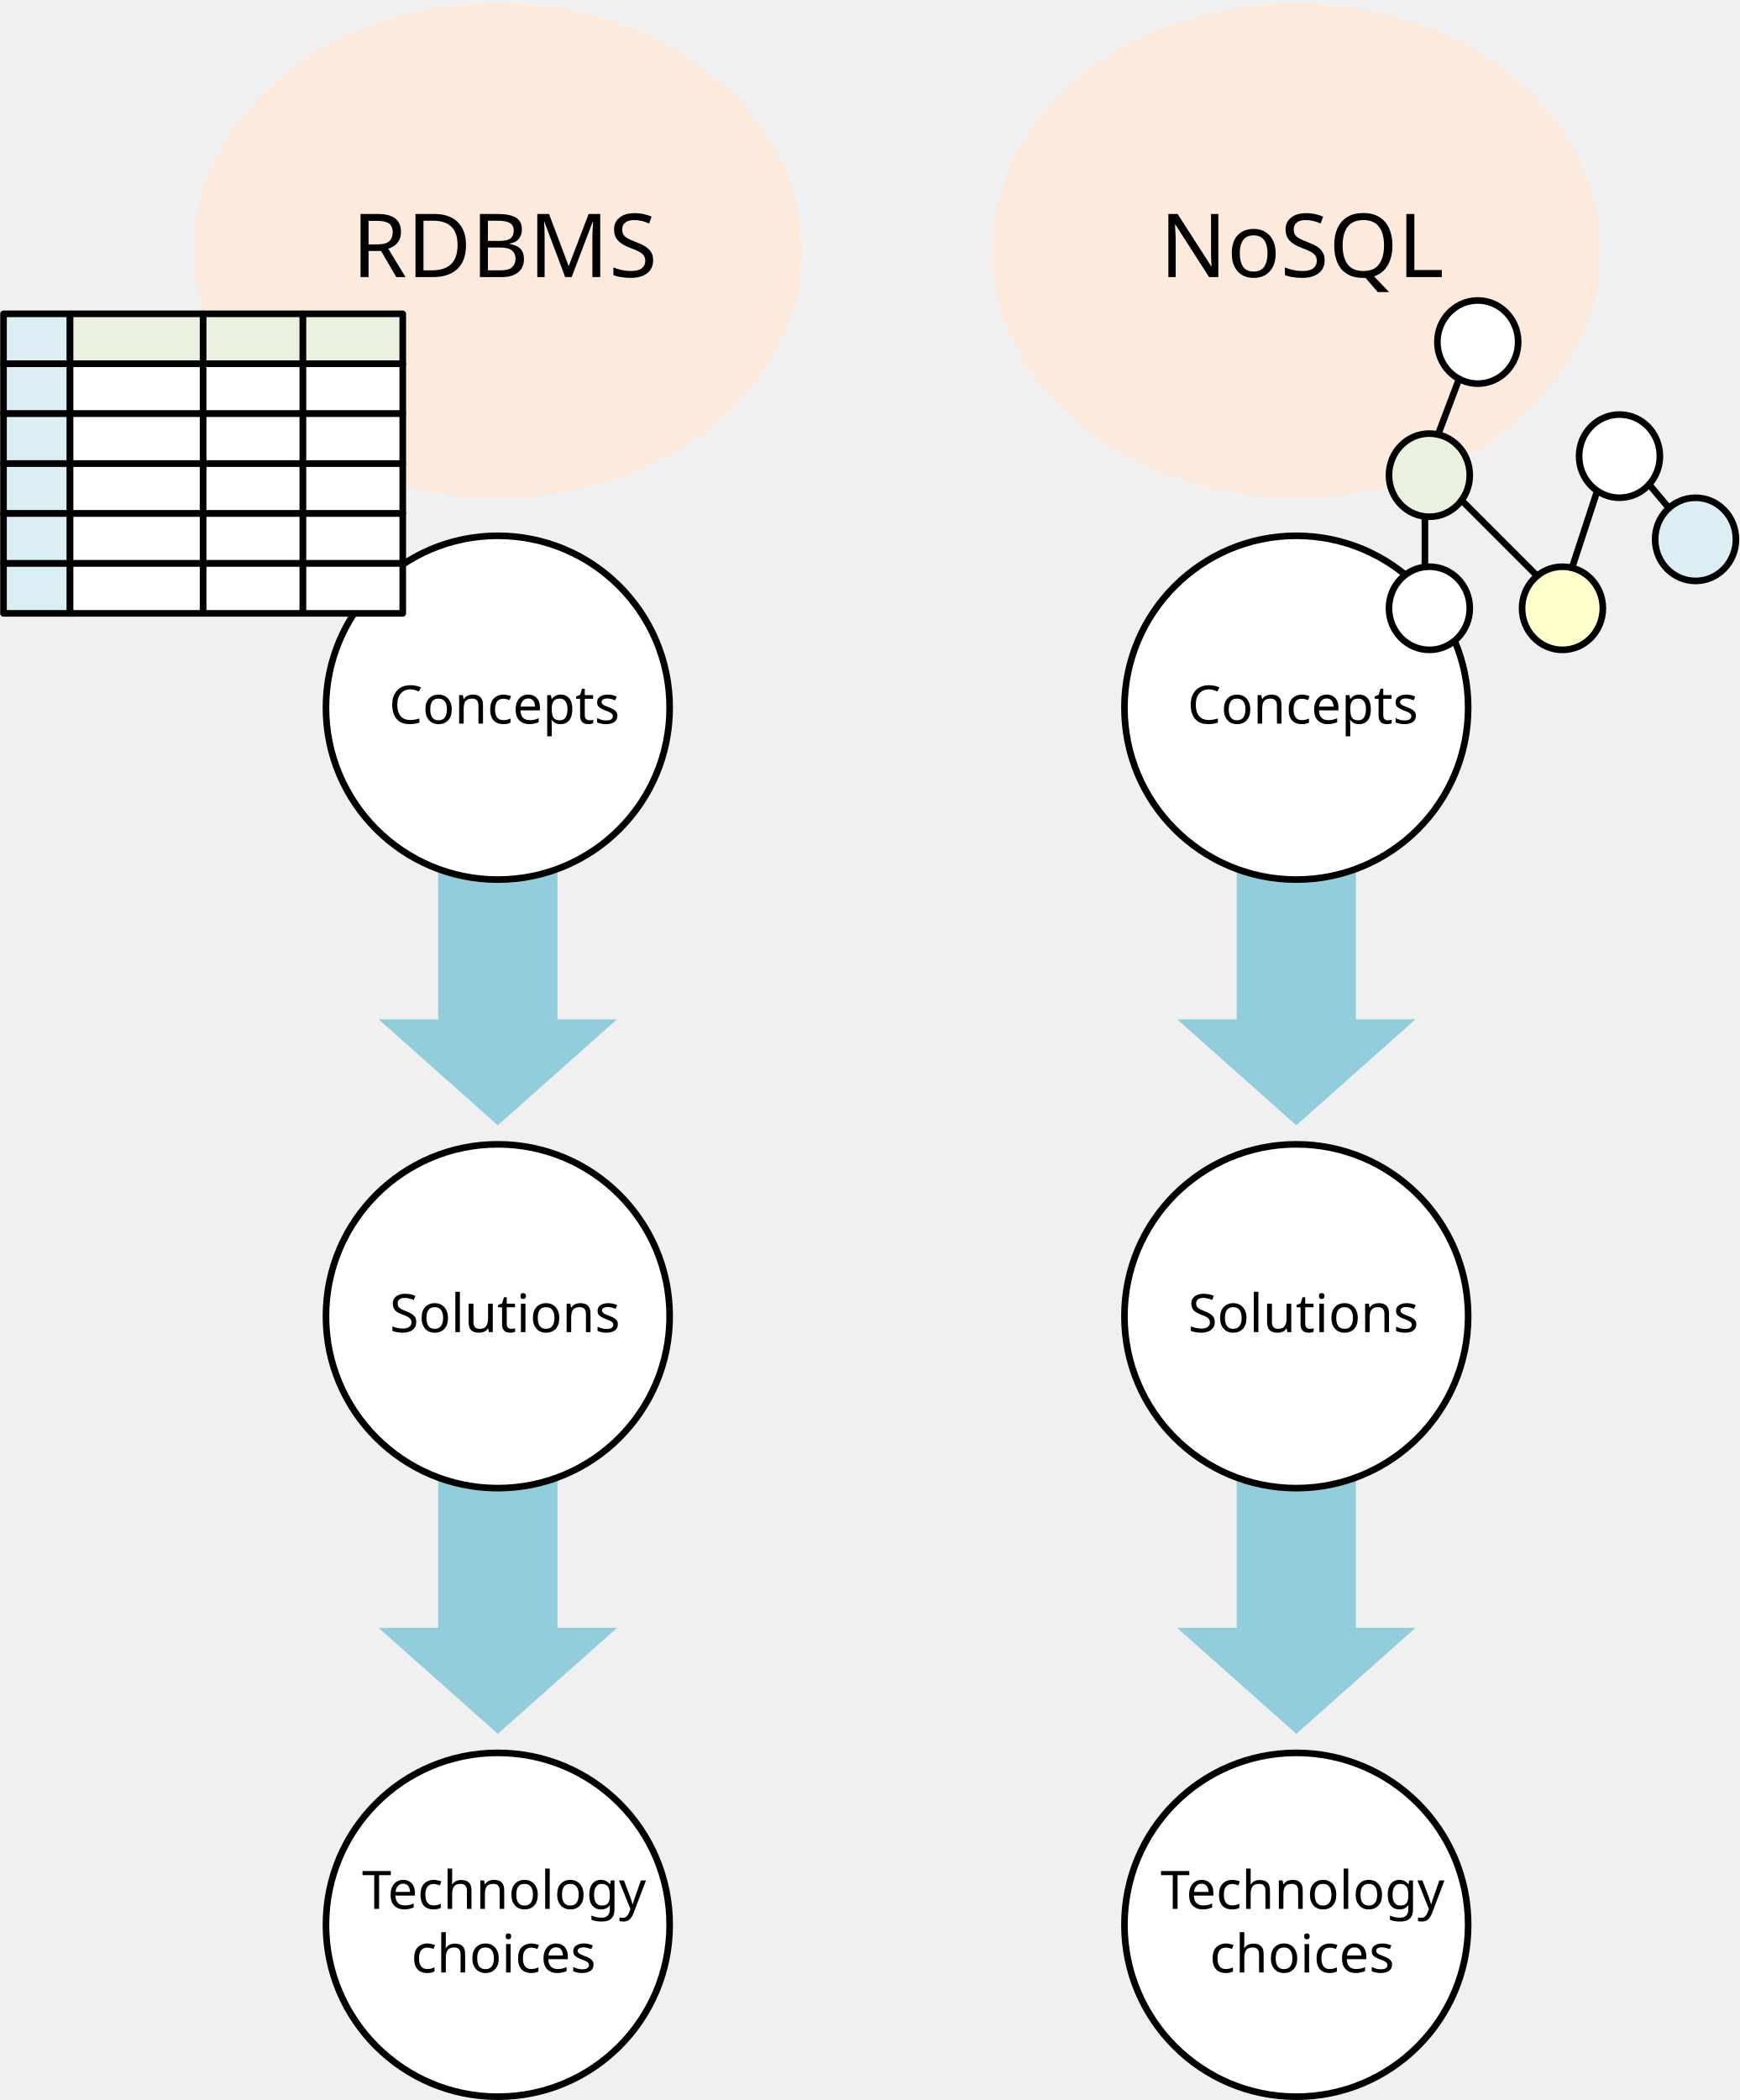
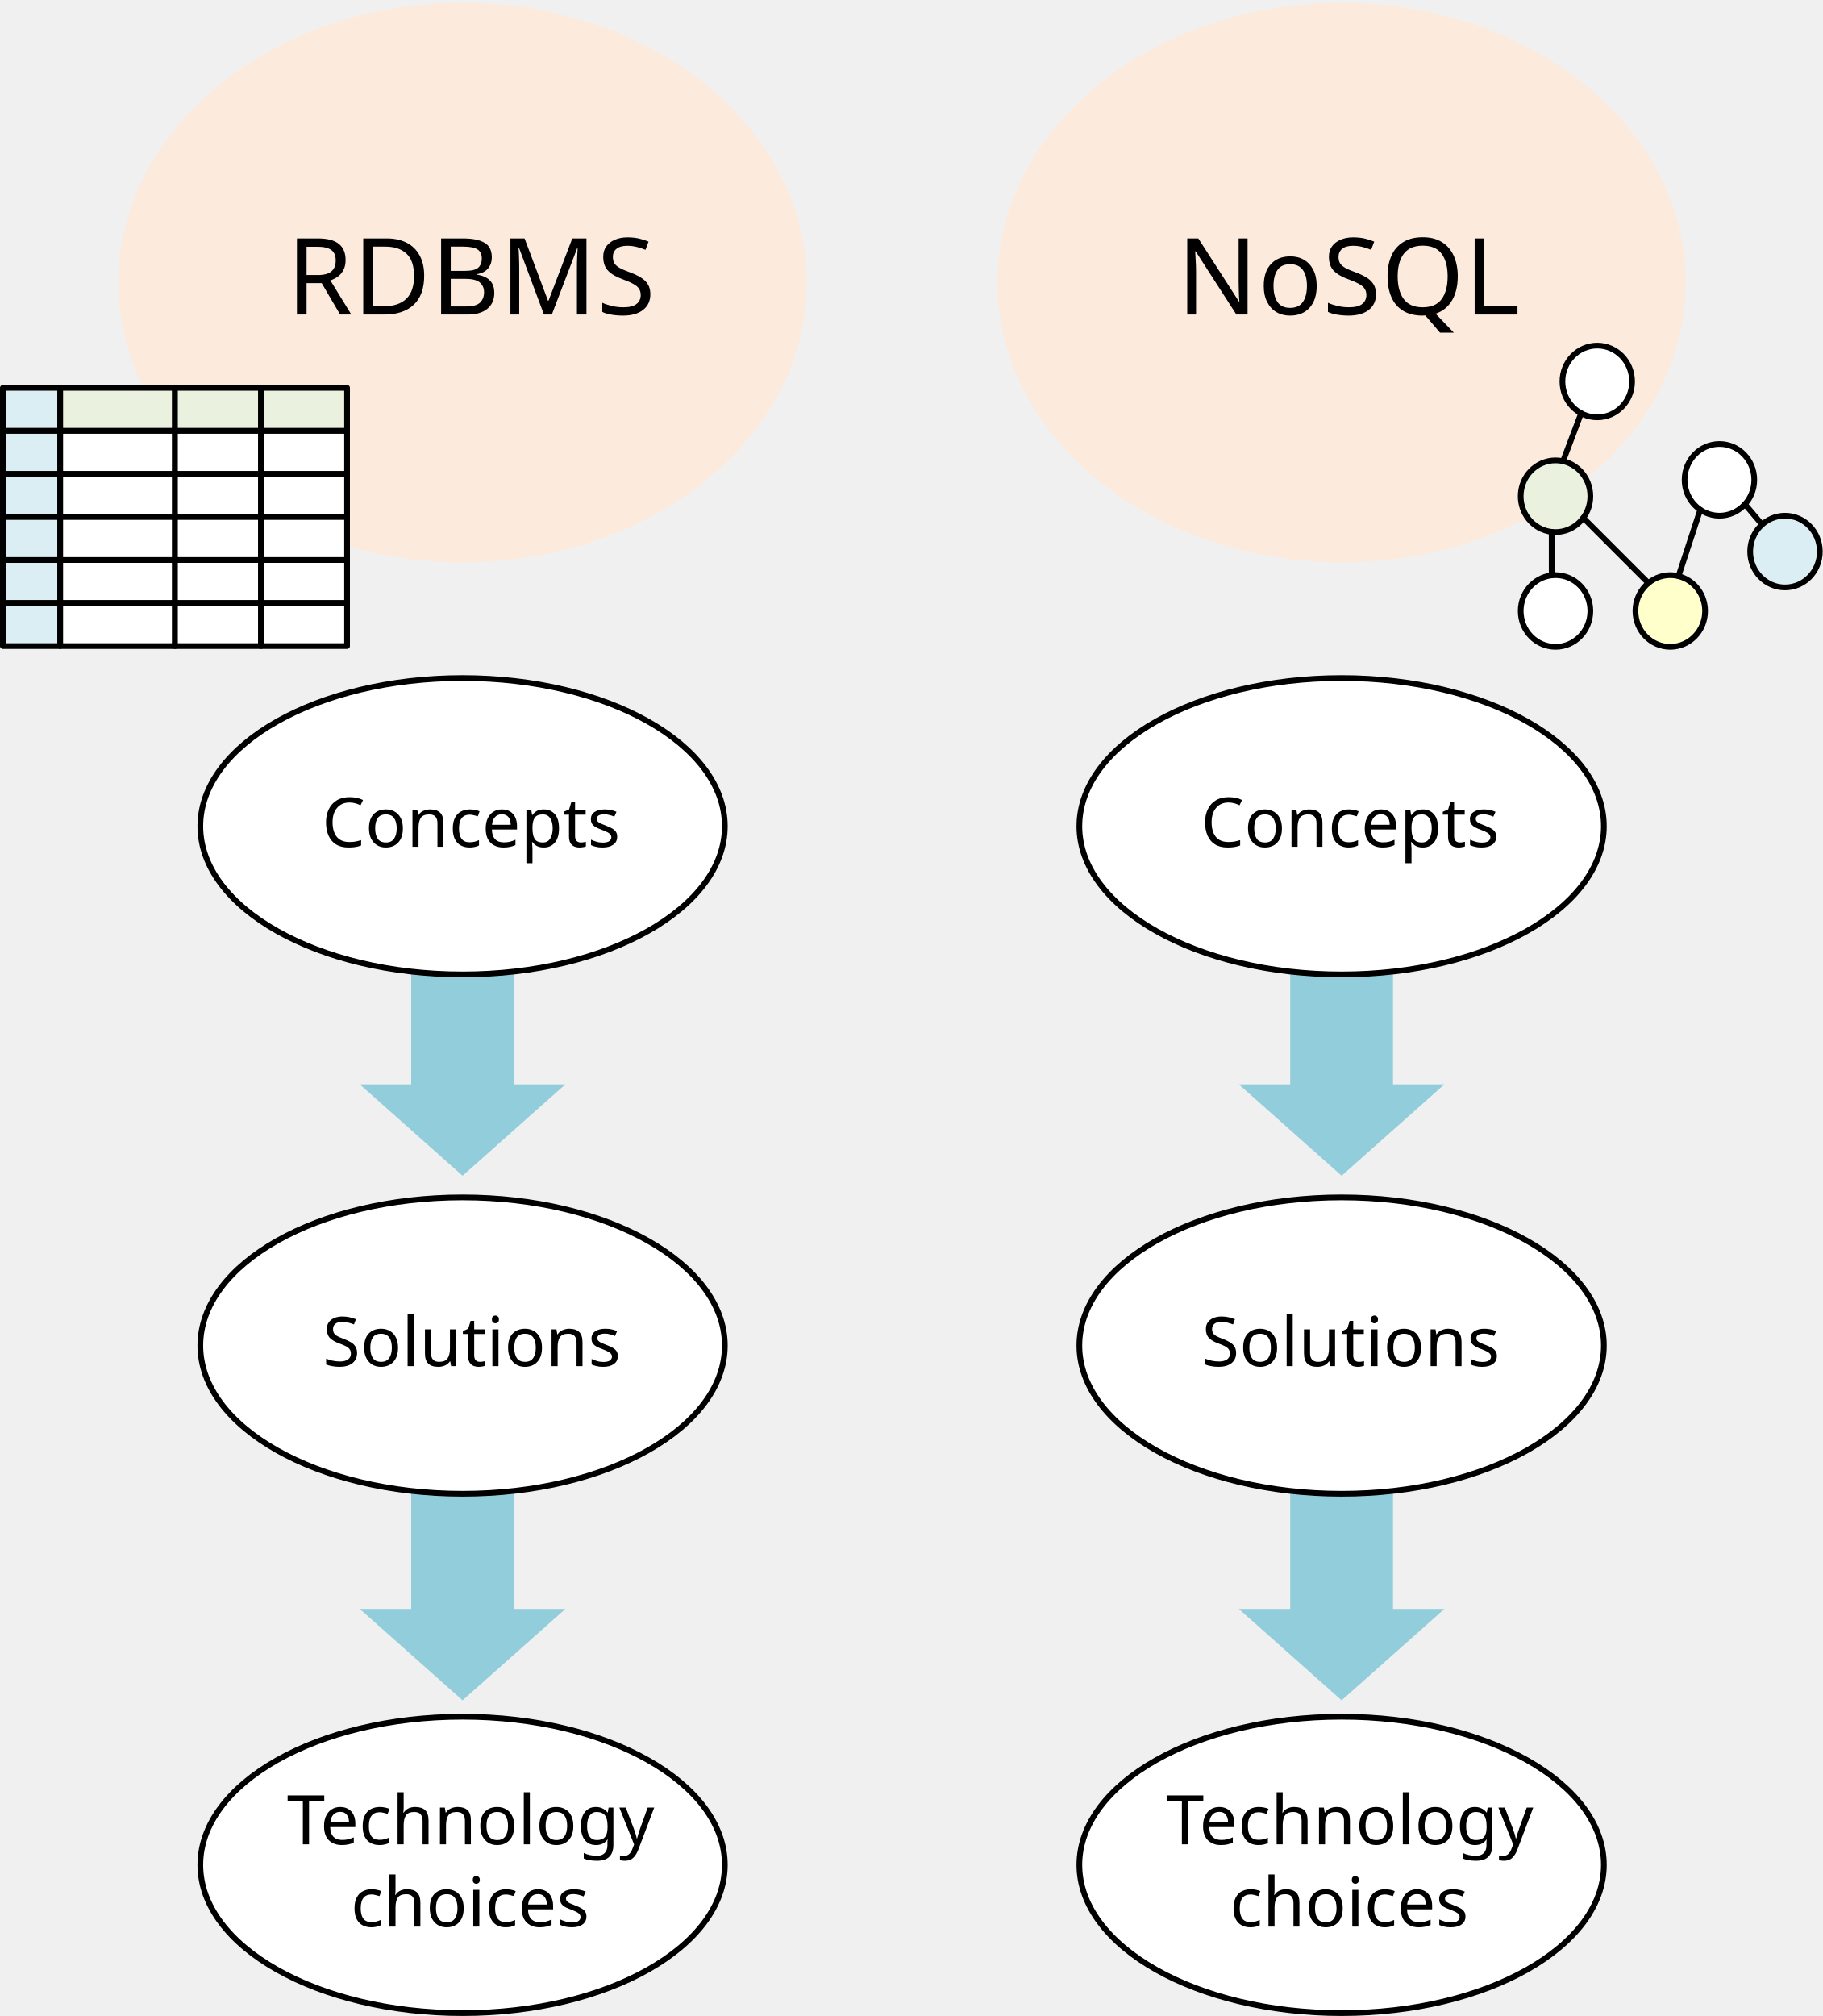
- <svg xmlns="http://www.w3.org/2000/svg" width="2.735in" height="3.301in" viewBox="0 0 196.89 237.689" xml:space="preserve" color-interpolation-filters="sRGB" class="st11">
+ <svg xmlns="http://www.w3.org/2000/svg" width="3.324in" height="3.676in" viewBox="0 0 239.351 264.689" xml:space="preserve" color-interpolation-filters="sRGB" class="st11">
  <style type="text/css">
	
		.st1 {fill:#fcebdd;stroke:none;stroke-linecap:round;stroke-linejoin:round;stroke-width:0.75}
- 		.st2 {fill:#000000;font-family:Segoe UI;font-size:0.833em}
+ 		.st2 {fill:#000000;font-family:Segoe UI;font-size:1.167em}
		.st3 {fill:#92cddc;stroke:none;stroke-linecap:round;stroke-linejoin:round;stroke-width:0.24}
		.st4 {fill:#ffffff;stroke:#000000;stroke-linecap:round;stroke-linejoin:round;stroke-width:0.75}
- 		.st5 {fill:#000000;font-family:Segoe UI;font-size:0.5em}
+ 		.st5 {fill:#000000;font-family:Segoe UI;font-size:0.75em}
		.st6 {font-size:1em}
		.st7 {fill:#dbeef3;stroke:#000000;stroke-linecap:round;stroke-linejoin:round;stroke-width:0.75}
		.st8 {fill:#ebf1df;stroke:#000000;stroke-linecap:round;stroke-linejoin:round;stroke-width:0.75}
		.st9 {fill:#ffffcc;stroke:#000000;stroke-linecap:round;stroke-linejoin:round;stroke-width:0.75}
		.st10 {stroke:#000000;stroke-linecap:round;stroke-linejoin:round;stroke-width:0.75}
		.st11 {fill:none;fill-rule:evenodd;font-size:12px;overflow:visible;stroke-linecap:square;stroke-miterlimit:3}
	
	</style>
  <g>
-     <g id="shape71-1" transform="translate(21.8993,-181.35)">
-       <ellipse cx="34.439" cy="209.707" rx="34.439" ry="27.982" class="st1" />
-       <text x="17.93" y="212.71" class="st2">RDBMS</text>
-     </g>
-     <g id="shape72-4" transform="translate(112.301,-181.35)">
-       <ellipse cx="34.439" cy="209.707" rx="34.439" ry="27.982" class="st1" />
-       <text x="18.99" y="212.71" class="st2">NoSQL</text>
-     </g>
-     <g id="group87-7" transform="translate(36.8807,-0.375)">
-       <g id="shape83-8" transform="translate(-218.231,127.743) rotate(-90)">
-         <path d="M0 237.69 L12 224.19 L12 230.94 L32.12 230.94 L32.12 237.69 L32.12 244.44 L12 244.44 L12 251.19 L0 237.69         Z" class="st3" />
+     <g id="group98-1" transform="translate(15.5425,-0.375)">
+       <g id="shape71-2" transform="translate(0,-190.487)">
+         <ellipse cx="45.201" cy="227.963" rx="45.201" ry="36.726" class="st1" />
+         <text x="22.09" y="232.16" class="st2">RDBMS</text>
      </g>
-       <g id="shape62-10" transform="translate(7.99361E-15,-137.756)">
-         <ellipse cx="19.457" cy="218.231" rx="19.457" ry="19.457" class="st4" />
-         <text x="7.14" y="220.03" class="st5">Concepts</text>
+       <g id="shape83-5" transform="translate(-219.488,154.743) rotate(-90)">
+         <path d="M0 264.69 L12 251.19 L12 257.94 L32.12 257.94 L32.12 264.69 L32.12 271.44 L12 271.44 L12 278.19 L0 264.69         Z" class="st3" />
      </g>
-       <g id="shape84-13" transform="translate(-218.231,196.621) rotate(-90)">
-         <path d="M0 237.69 L12 224.19 L12 230.94 L32.12 230.94 L32.12 237.69 L32.12 244.44 L12 244.44 L12 251.19 L0 237.69         Z" class="st3" />
+       <g id="shape84-7" transform="translate(-219.488,223.621) rotate(-90)">
+         <path d="M0 264.69 L12 251.19 L12 257.94 L32.12 257.94 L32.12 264.69 L32.12 271.44 L12 271.44 L12 278.19 L0 264.69         Z" class="st3" />
      </g>
-       <g id="shape85-15" transform="translate(7.99361E-15,-68.8778)">
-         <ellipse cx="19.457" cy="218.231" rx="19.457" ry="19.457" class="st4" />
-         <text x="7.21" y="220.03" class="st5">Solutions</text>
-       </g>
-       <g id="shape86-18">
-         <ellipse cx="19.457" cy="218.231" rx="19.457" ry="19.457" class="st4" />
-         <text x="4.08" y="216.43" class="st5">Technology <tspan x="9.66" dy="1.2em" class="st6">choices</tspan>
+       <g id="shape94-9" transform="translate(10.7622,0)">
+         <ellipse cx="34.439" cy="245.231" rx="34.439" ry="19.457" class="st4" />
+         <text x="11.37" y="242.53" class="st5">Technology <tspan x="19.75" dy="1.2em" class="st6">choices</tspan>
        </text>
      </g>
-     </g>
-     <g id="group46-22" transform="translate(0.375,-168.265)">
-       <g id="shape14-23" transform="translate(5.34572E-14,-28.2507)">
-         <rect x="0" y="232.038" width="7.534" height="5.65" class="st7" />
+       <g id="shape95-13" transform="translate(10.7622,-68.1886)">
+         <ellipse cx="34.439" cy="245.231" rx="34.439" ry="19.457" class="st4" />
+         <text x="16.07" y="247.93" class="st5">Solutions</text>
      </g>
-       <g id="shape15-25" transform="translate(7.53351,-28.2507)">
-         <rect x="0" y="232.038" width="15.067" height="5.65" class="st8" />
-       </g>
-       <g id="shape16-27" transform="translate(22.6005,-28.2507)">
-         <rect x="0" y="232.038" width="11.3" height="5.65" class="st8" />
-       </g>
-       <g id="shape17-29" transform="translate(33.9008,-28.2507)">
-         <rect x="0" y="232.038" width="11.3" height="5.65" class="st8" />
-       </g>
-       <g id="shape18-31" transform="translate(5.34572E-14,-22.6005)">
-         <rect x="0" y="232.038" width="7.534" height="5.65" class="st7" />
-       </g>
-       <g id="shape19-33" transform="translate(7.53351,-22.6005)">
-         <rect x="0" y="232.038" width="15.067" height="5.65" class="st4" />
-       </g>
-       <g id="shape20-35" transform="translate(22.6005,-22.6005)">
-         <rect x="0" y="232.038" width="11.3" height="5.65" class="st4" />
-       </g>
-       <g id="shape21-37" transform="translate(33.9008,-22.6005)">
-         <rect x="0" y="232.038" width="11.3" height="5.65" class="st4" />
-       </g>
-       <g id="shape30-39" transform="translate(0,-16.9504)">
-         <rect x="0" y="232.038" width="7.534" height="5.65" class="st7" />
-       </g>
-       <g id="shape31-41" transform="translate(7.53351,-16.9504)">
-         <rect x="0" y="232.038" width="15.067" height="5.65" class="st4" />
-       </g>
-       <g id="shape32-43" transform="translate(22.6005,-16.9504)">
-         <rect x="0" y="232.038" width="11.3" height="5.65" class="st4" />
-       </g>
-       <g id="shape33-45" transform="translate(33.9008,-16.9504)">
-         <rect x="0" y="232.038" width="11.3" height="5.65" class="st4" />
-       </g>
-       <g id="shape34-47" transform="translate(0,-11.3003)">
-         <rect x="0" y="232.038" width="7.534" height="5.65" class="st7" />
-       </g>
-       <g id="shape35-49" transform="translate(7.53351,-11.3003)">
-         <rect x="0" y="232.038" width="15.067" height="5.65" class="st4" />
-       </g>
-       <g id="shape36-51" transform="translate(22.6005,-11.3003)">
-         <rect x="0" y="232.038" width="11.3" height="5.65" class="st4" />
-       </g>
-       <g id="shape37-53" transform="translate(33.9008,-11.3003)">
-         <rect x="0" y="232.038" width="11.3" height="5.65" class="st4" />
-       </g>
-       <g id="shape38-55" transform="translate(5.34572E-14,-5.65013)">
-         <rect x="0" y="232.038" width="7.534" height="5.65" class="st7" />
-       </g>
-       <g id="shape39-57" transform="translate(7.53351,-5.65013)">
-         <rect x="0" y="232.038" width="15.067" height="5.65" class="st4" />
-       </g>
-       <g id="shape40-59" transform="translate(22.6005,-5.65013)">
-         <rect x="0" y="232.038" width="11.3" height="5.65" class="st4" />
-       </g>
-       <g id="shape41-61" transform="translate(33.9008,-5.65013)">
-         <rect x="0" y="232.038" width="11.3" height="5.65" class="st4" />
-       </g>
-       <g id="shape42-63">
-         <rect x="0" y="232.038" width="7.534" height="5.65" class="st7" />
-       </g>
-       <g id="shape43-65" transform="translate(7.53351,-5.68434E-14)">
-         <rect x="0" y="232.038" width="15.067" height="5.65" class="st4" />
-       </g>
-       <g id="shape44-67" transform="translate(22.6005,-1.42109E-13)">
-         <rect x="0" y="232.038" width="11.3" height="5.65" class="st4" />
-       </g>
-       <g id="shape45-69" transform="translate(33.9008,-1.42109E-13)">
-         <rect x="0" y="232.038" width="11.3" height="5.65" class="st4" />
+       <g id="shape96-16" transform="translate(10.7622,-136.377)">
+         <ellipse cx="34.439" cy="245.231" rx="34.439" ry="19.457" class="st4" />
+         <text x="15.96" y="247.93" class="st5">Concepts</text>
      </g>
    </g>
-     <g id="group88-71" transform="translate(127.283,-0.375)">
-       <g id="shape89-72" transform="translate(-218.231,127.743) rotate(-90)">
-         <path d="M0 237.69 L12 224.19 L12 230.94 L32.12 230.94 L32.12 237.69 L32.12 244.44 L12 244.44 L12 251.19 L0 237.69         Z" class="st3" />
+     <g id="group99-19" transform="translate(130.976,-0.375)">
+       <g id="shape100-20" transform="translate(0,-190.487)">
+         <ellipse cx="45.201" cy="227.963" rx="45.201" ry="36.726" class="st1" />
+         <text x="23.57" y="232.16" class="st2">NoSQL</text>
      </g>
-       <g id="shape90-74" transform="translate(7.99361E-15,-137.756)">
-         <ellipse cx="19.457" cy="218.231" rx="19.457" ry="19.457" class="st4" />
-         <text x="7.14" y="220.03" class="st5">Concepts</text>
+       <g id="shape101-23" transform="translate(-219.488,154.743) rotate(-90)">
+         <path d="M0 264.69 L12 251.19 L12 257.94 L32.12 257.94 L32.12 264.69 L32.12 271.44 L12 271.44 L12 278.19 L0 264.69         Z" class="st3" />
      </g>
-       <g id="shape91-77" transform="translate(-218.231,196.621) rotate(-90)">
-         <path d="M0 237.69 L12 224.19 L12 230.94 L32.12 230.94 L32.12 237.69 L32.12 244.44 L12 244.44 L12 251.19 L0 237.69         Z" class="st3" />
+       <g id="shape102-25" transform="translate(-219.488,223.621) rotate(-90)">
+         <path d="M0 264.69 L12 251.19 L12 257.94 L32.12 257.94 L32.12 264.69 L32.12 271.44 L12 271.44 L12 278.19 L0 264.69         Z" class="st3" />
      </g>
-       <g id="shape92-79" transform="translate(7.99361E-15,-68.8778)">
-         <ellipse cx="19.457" cy="218.231" rx="19.457" ry="19.457" class="st4" />
-         <text x="7.21" y="220.03" class="st5">Solutions</text>
-       </g>
-       <g id="shape93-82">
-         <ellipse cx="19.457" cy="218.231" rx="19.457" ry="19.457" class="st4" />
-         <text x="4.08" y="216.43" class="st5">Technology <tspan x="9.66" dy="1.2em" class="st6">choices</tspan>
+       <g id="shape103-27" transform="translate(10.7622,0)">
+         <ellipse cx="34.439" cy="245.231" rx="34.439" ry="19.457" class="st4" />
+         <text x="11.37" y="242.53" class="st5">Technology <tspan x="19.75" dy="1.2em" class="st6">choices</tspan>
        </text>
      </g>
+       <g id="shape104-31" transform="translate(10.7622,-68.1886)">
+         <ellipse cx="34.439" cy="245.231" rx="34.439" ry="19.457" class="st4" />
+         <text x="16.07" y="247.93" class="st5">Solutions</text>
+       </g>
+       <g id="shape105-34" transform="translate(10.7622,-136.377)">
+         <ellipse cx="34.439" cy="245.231" rx="34.439" ry="19.457" class="st4" />
+         <text x="15.96" y="247.93" class="st5">Concepts</text>
+       </g>
    </g>
-     <g id="group61-86" transform="translate(157.233,-164.131)">
+     <g id="group46-37" transform="translate(0.375,-179.863)">
+       <g id="shape14-38" transform="translate(5.34572E-14,-28.2507)">
+         <rect x="0" y="259.038" width="7.534" height="5.65" class="st7" />
+       </g>
+       <g id="shape15-40" transform="translate(7.53351,-28.2507)">
+         <rect x="0" y="259.038" width="15.067" height="5.65" class="st8" />
+       </g>
+       <g id="shape16-42" transform="translate(22.6005,-28.2507)">
+         <rect x="0" y="259.038" width="11.3" height="5.65" class="st8" />
+       </g>
+       <g id="shape17-44" transform="translate(33.9008,-28.2507)">
+         <rect x="0" y="259.038" width="11.3" height="5.65" class="st8" />
+       </g>
+       <g id="shape18-46" transform="translate(5.34572E-14,-22.6005)">
+         <rect x="0" y="259.038" width="7.534" height="5.65" class="st7" />
+       </g>
+       <g id="shape19-48" transform="translate(7.53351,-22.6005)">
+         <rect x="0" y="259.038" width="15.067" height="5.65" class="st4" />
+       </g>
+       <g id="shape20-50" transform="translate(22.6005,-22.6005)">
+         <rect x="0" y="259.038" width="11.3" height="5.65" class="st4" />
+       </g>
+       <g id="shape21-52" transform="translate(33.9008,-22.6005)">
+         <rect x="0" y="259.038" width="11.3" height="5.65" class="st4" />
+       </g>
+       <g id="shape30-54" transform="translate(0,-16.9504)">
+         <rect x="0" y="259.038" width="7.534" height="5.65" class="st7" />
+       </g>
+       <g id="shape31-56" transform="translate(7.53351,-16.9504)">
+         <rect x="0" y="259.038" width="15.067" height="5.65" class="st4" />
+       </g>
+       <g id="shape32-58" transform="translate(22.6005,-16.9504)">
+         <rect x="0" y="259.038" width="11.3" height="5.65" class="st4" />
+       </g>
+       <g id="shape33-60" transform="translate(33.9008,-16.9504)">
+         <rect x="0" y="259.038" width="11.3" height="5.65" class="st4" />
+       </g>
+       <g id="shape34-62" transform="translate(0,-11.3003)">
+         <rect x="0" y="259.038" width="7.534" height="5.65" class="st7" />
+       </g>
+       <g id="shape35-64" transform="translate(7.53351,-11.3003)">
+         <rect x="0" y="259.038" width="15.067" height="5.65" class="st4" />
+       </g>
+       <g id="shape36-66" transform="translate(22.6005,-11.3003)">
+         <rect x="0" y="259.038" width="11.3" height="5.65" class="st4" />
+       </g>
+       <g id="shape37-68" transform="translate(33.9008,-11.3003)">
+         <rect x="0" y="259.038" width="11.3" height="5.65" class="st4" />
+       </g>
+       <g id="shape38-70" transform="translate(5.34572E-14,-5.65013)">
+         <rect x="0" y="259.038" width="7.534" height="5.65" class="st7" />
+       </g>
+       <g id="shape39-72" transform="translate(7.53351,-5.65013)">
+         <rect x="0" y="259.038" width="15.067" height="5.65" class="st4" />
+       </g>
+       <g id="shape40-74" transform="translate(22.6005,-5.65013)">
+         <rect x="0" y="259.038" width="11.3" height="5.65" class="st4" />
+       </g>
+       <g id="shape41-76" transform="translate(33.9008,-5.65013)">
+         <rect x="0" y="259.038" width="11.3" height="5.65" class="st4" />
+       </g>
+       <g id="shape42-78">
+         <rect x="0" y="259.038" width="7.534" height="5.65" class="st7" />
+       </g>
+       <g id="shape43-80" transform="translate(7.53351,-5.68434E-14)">
+         <rect x="0" y="259.038" width="15.067" height="5.65" class="st4" />
+       </g>
+       <g id="shape44-82" transform="translate(22.6005,-1.13687E-13)">
+         <rect x="0" y="259.038" width="11.3" height="5.65" class="st4" />
+       </g>
+       <g id="shape45-84" transform="translate(33.9008,-1.13687E-13)">
+         <rect x="0" y="259.038" width="11.3" height="5.65" class="st4" />
+       </g>
+     </g>
+     <g id="group61-86" transform="translate(199.694,-179.763)">
      <g id="shape47-87" transform="translate(5.47891,-30.134)">
-         <ellipse cx="4.574" cy="232.98" rx="4.574" ry="4.708" class="st4" />
+         <ellipse cx="4.574" cy="259.98" rx="4.574" ry="4.708" class="st4" />
      </g>
      <g id="shape48-89" transform="translate(0,-15.067)">
-         <ellipse cx="4.574" cy="232.98" rx="4.574" ry="4.708" class="st8" />
+         <ellipse cx="4.574" cy="259.98" rx="4.574" ry="4.708" class="st8" />
      </g>
      <g id="shape49-91" transform="translate(21.5243,-17.2194)">
-         <ellipse cx="4.574" cy="232.98" rx="4.574" ry="4.708" class="st4" />
+         <ellipse cx="4.574" cy="259.98" rx="4.574" ry="4.708" class="st4" />
      </g>
      <g id="shape51-93" transform="translate(15.067,0)">
-         <ellipse cx="4.574" cy="232.98" rx="4.574" ry="4.708" class="st9" />
+         <ellipse cx="4.574" cy="259.98" rx="4.574" ry="4.708" class="st9" />
      </g>
      <g id="shape53-95" transform="translate(30.134,-7.80256)">
-         <ellipse cx="4.574" cy="232.98" rx="4.574" ry="4.708" class="st7" />
+         <ellipse cx="4.574" cy="259.98" rx="4.574" ry="4.708" class="st7" />
      </g>
      <g id="shape54-97">
-         <ellipse cx="4.574" cy="232.98" rx="4.574" ry="4.708" class="st4" />
+         <ellipse cx="4.574" cy="259.98" rx="4.574" ry="4.708" class="st4" />
      </g>
-       <g id="shape55-99" transform="translate(230.286,291.026) rotate(110.697)">
-         <path d="M0 237.69 L6.73 237.69" class="st10" />
+       <g id="shape55-99" transform="translate(255.543,327.569) rotate(110.697)">
+         <path d="M0 264.69 L6.73 264.69" class="st10" />
      </g>
-       <g id="shape56-102" transform="translate(241.759,222.593) rotate(90)">
-         <path d="M0 237.69 L5.71 237.69" class="st10" />
+       <g id="shape56-102" transform="translate(268.759,249.593) rotate(90)">
+         <path d="M0 264.69 L5.71 264.69" class="st10" />
      </g>
-       <g id="shape57-105" transform="translate(176.291,52.685) rotate(45)">
-         <path d="M0 237.69 L12.1 237.69" class="st10" />
+       <g id="shape57-105" transform="translate(195.383,60.5931) rotate(45)">
+         <path d="M0 264.69 L12.1 264.69" class="st10" />
      </g>
-       <g id="shape58-108" transform="translate(249.452,293.701) rotate(108.142)">
-         <path d="M0 237.69 L9.17 237.69" class="st10" />
+       <g id="shape58-108" transform="translate(275.11,329.109) rotate(108.142)">
+         <path d="M0 264.69 L9.17 264.69" class="st10" />
      </g>
-       <g id="shape60-111" transform="translate(211.275,65.876) rotate(49.9041)">
-         <path d="M0 237.69 L3.49 237.69" class="st10" />
+       <g id="shape60-111" transform="translate(231.929,75.4861) rotate(49.9041)">
+         <path d="M0 264.69 L3.49 264.69" class="st10" />
      </g>
    </g>
  </g>
</svg>
